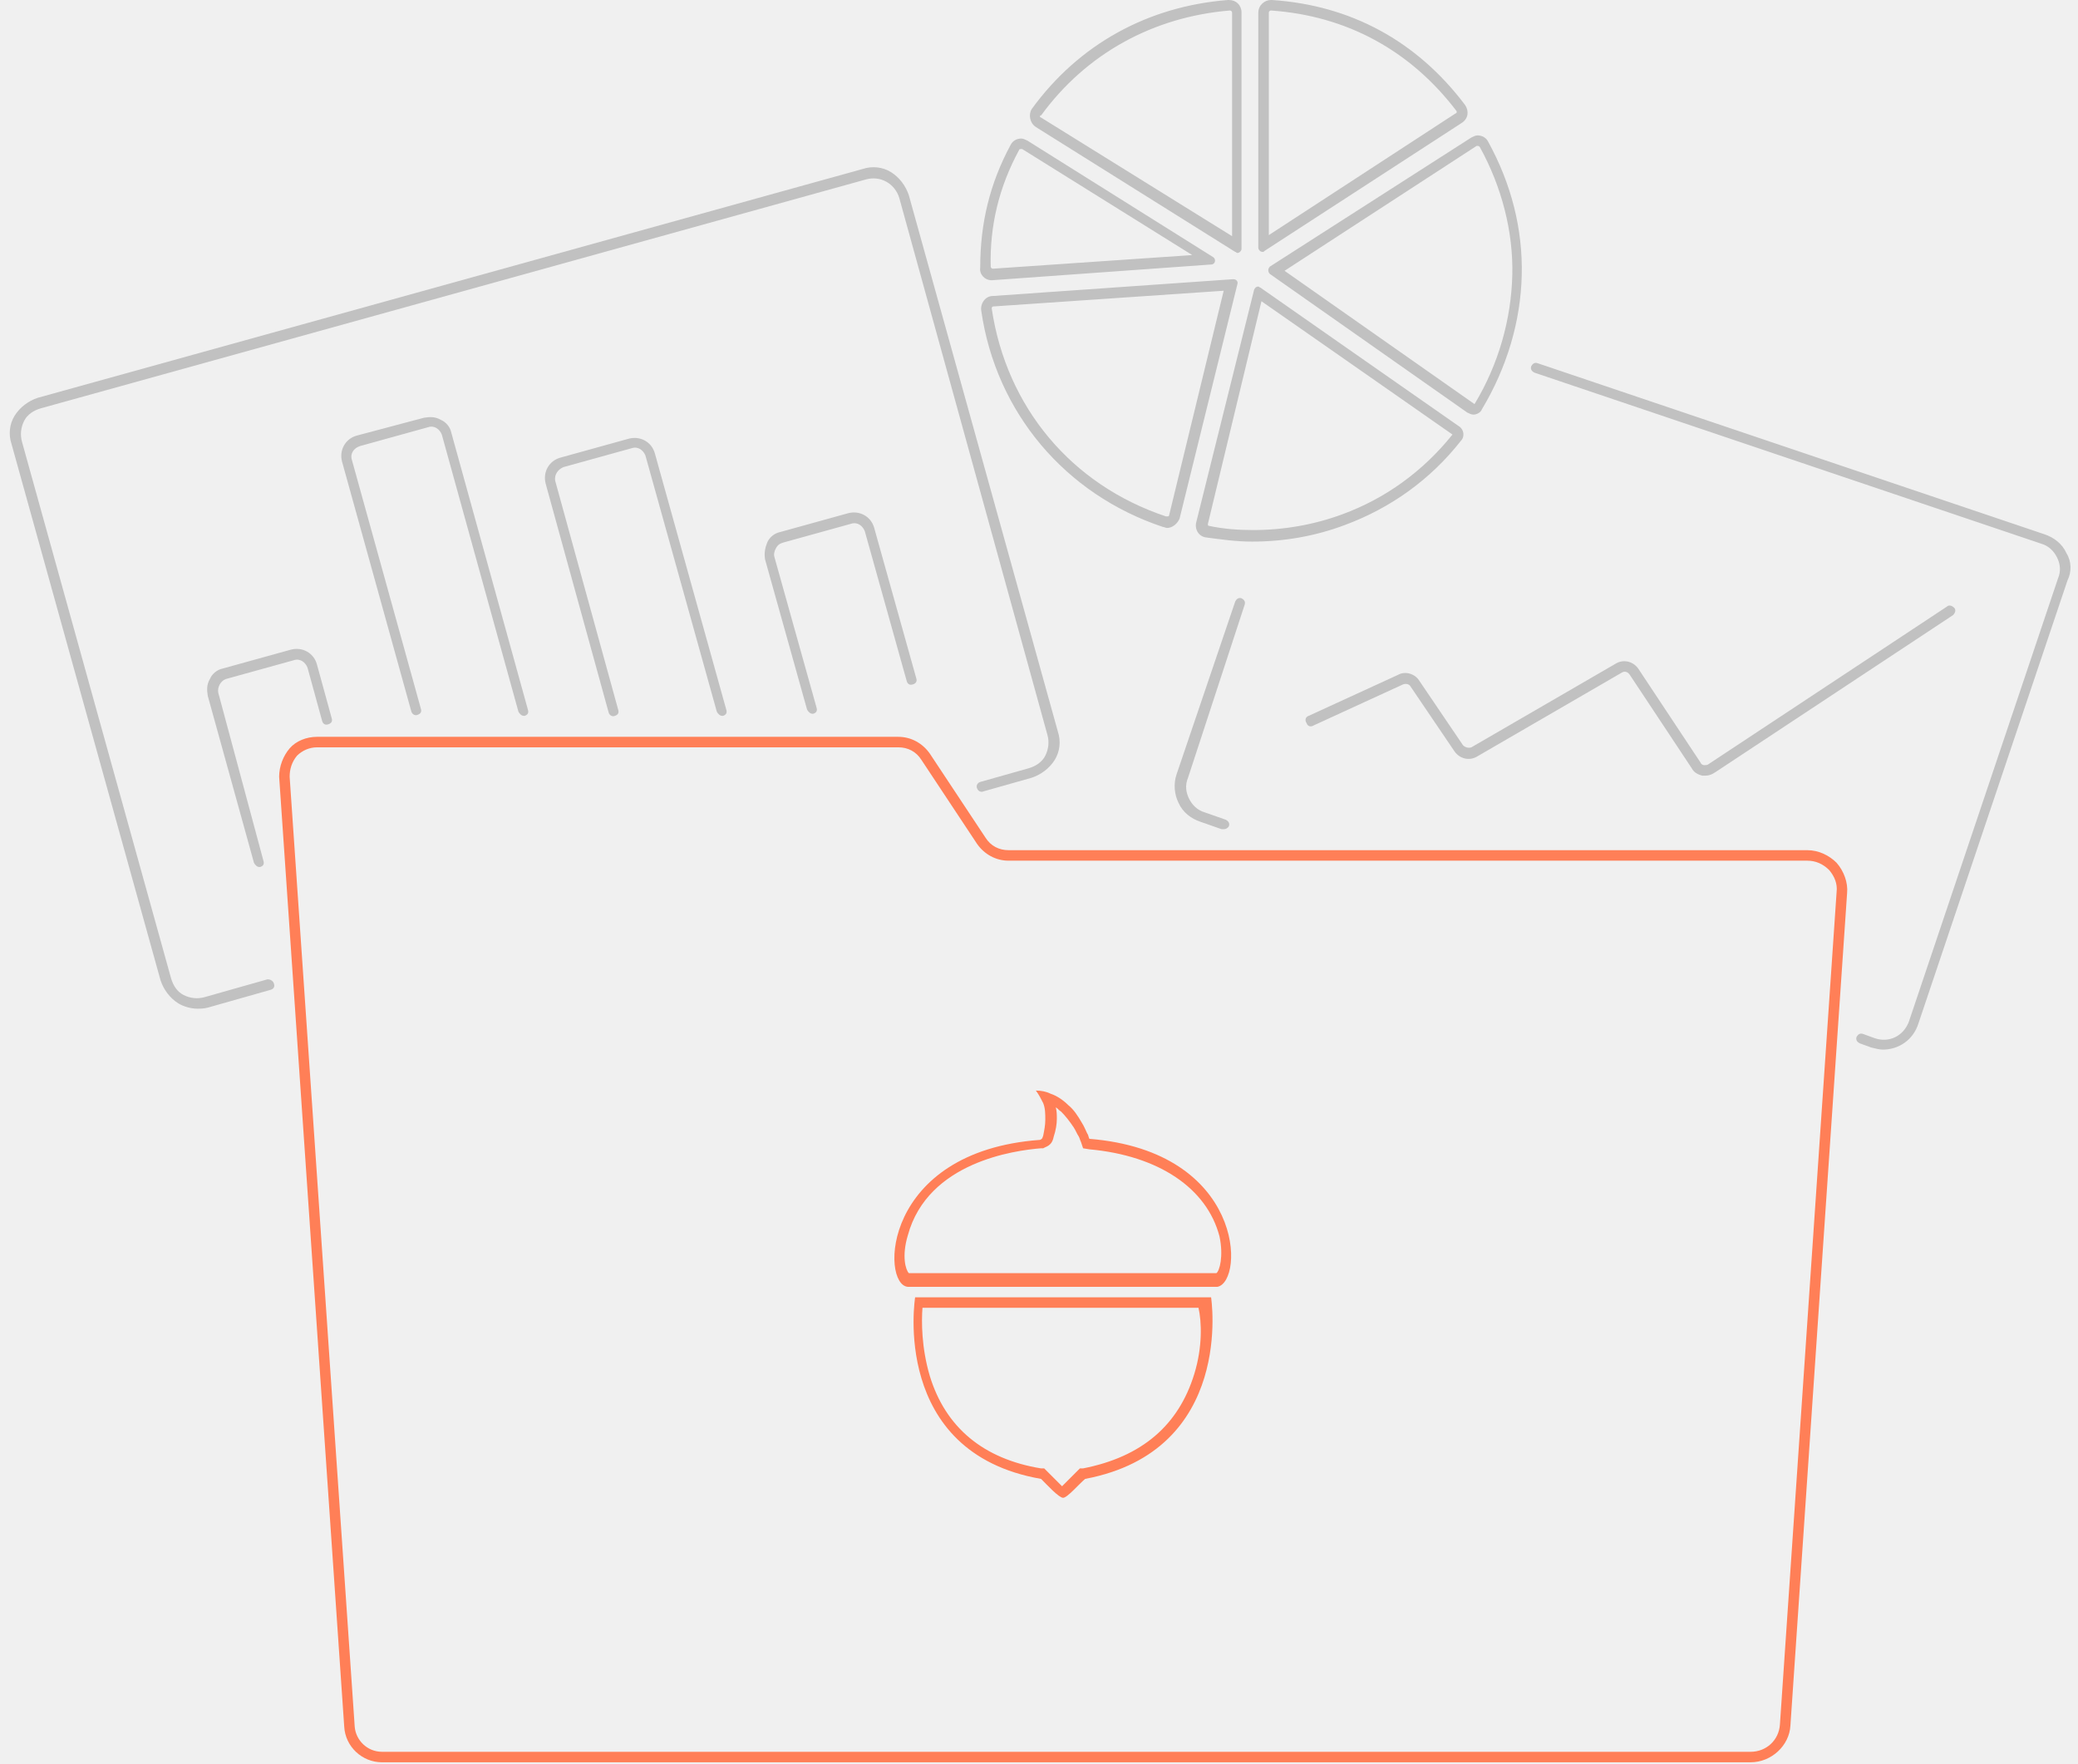
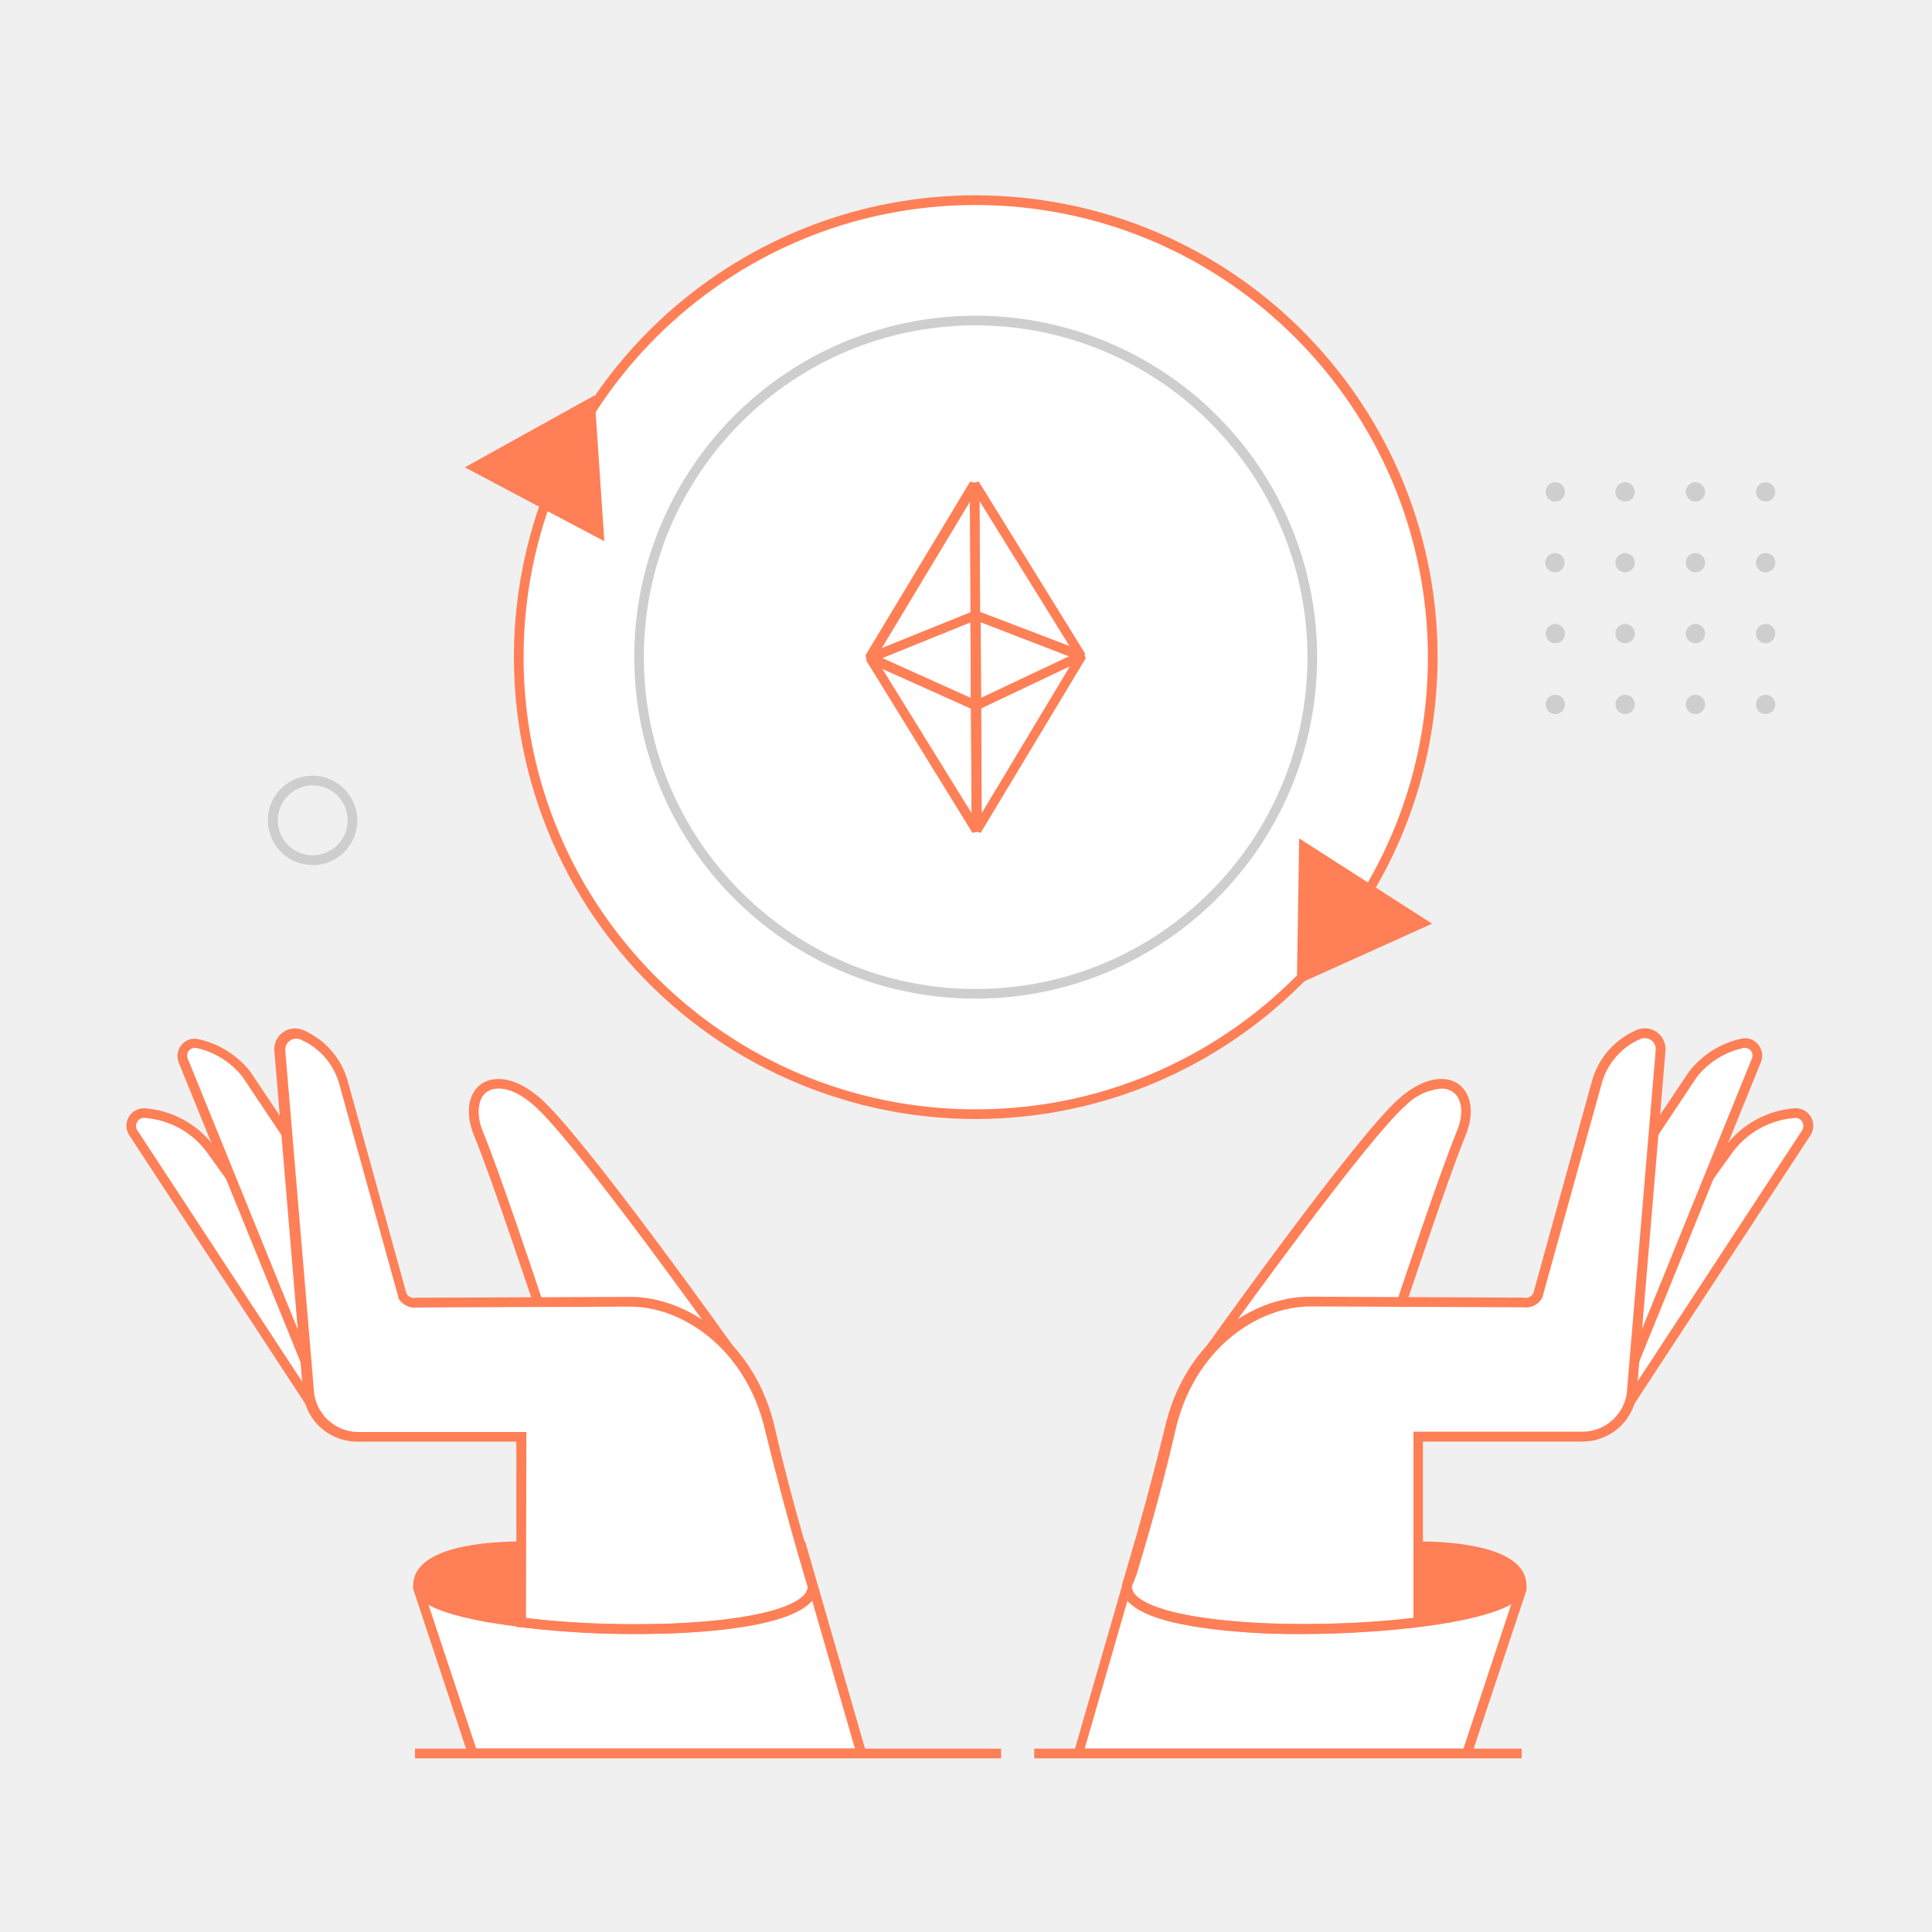
- <svg xmlns="http://www.w3.org/2000/svg" width="198" height="168" viewBox="0 0 198 168" fill="none">
-   <path fill-rule="evenodd" clip-rule="evenodd" d="M172.198 81h-76.1c-.9 0-1.7-.4-2.2-1.2l-5.3-8c-.7-1-1.8-1.6-3-1.6h-55.4c-1 0-2 .4-2.6 1.1-.6.7-1 1.7-1 2.7l6.2 90.5c.1 1.9 1.7 3.4 3.6 3.4h130.4c2 0 3.7-1.6 3.8-3.5l5.4-79.3c.1-1-.3-2.1-1-2.9-.7-.7-1.7-1.2-2.8-1.2zm-2.6 83.3c-.1 1.5-1.3 2.6-2.8 2.6h-130.4c-1.4 0-2.5-1.1-2.6-2.4l-6.2-90.5c0-.7.2-1.4.7-2 .5-.5 1.2-.8 1.9-.8h55.4c.9 0 1.7.4 2.2 1.2l5.3 8c.7 1 1.8 1.6 3 1.6h76.1c.8 0 1.5.3 2.1.9.5.6.8 1.3.7 2.1l-5.4 79.3z" fill="#FF7F57" />
-   <path fill-rule="evenodd" clip-rule="evenodd" d="M139.399 71l-4.2-6.2c-.4-.6-1.3-.9-2-.5l-8.5 3.9c-.3.1-.4.4-.2.7.1.3.4.4.7.2l8.5-3.9c.3-.1.6 0 .7.2l4.2 6.2c.5.7 1.4.9 2.1.5l13.8-8c.3-.2.6-.1.8.2l5.9 8.9c.2.4.6.6 1 .7h.3c.3 0 .6-.1.9-.3l22.7-15c.2-.2.3-.5.1-.7-.2-.2-.5-.3-.7-.1l-22.7 15c-.1.1-.3.1-.4.1-.2 0-.3-.1-.4-.3l-5.9-8.9c-.5-.7-1.4-.9-2.1-.5l-13.8 8c-.3.1-.6 0-.8-.2z" fill="#C1C1C1" />
-   <path fill-rule="evenodd" clip-rule="evenodd" d="M103.8 108.5c-.1-.2-.1-.4-.2-.5-.2-.4-.3-.7-.5-1-.4-.7-.8-1.3-1.3-1.7-.5-.5-1.1-.9-1.7-1.1-.4-.2-.9-.3-1.4-.3.3.4.5.8.7 1.2.2.5.2 1 .2 1.6 0 .5-.1 1-.2 1.5-.1.3-.1.3-.3.4-15.1 1.1-15.2 13.8-12.6 14H116c2.6-.5 2.6-12.9-12.2-14.1zm12.1 12.8H86.6c-.3-.3-.7-1.6-.1-3.6 1.9-7 10.2-8.1 12.7-8.3h.2l.2-.1c.5-.2.7-.5.8-1 .2-.6.3-1.2.3-1.7 0-.4 0-.7-.1-1.1.2.1.3.3.5.4.4.4.8.9 1.2 1.5.2.3.3.6.5.9.1.2.1.3.2.5l.2.6.6.1c6.6.6 11.2 3.7 12.4 8.3.4 1.9 0 3.3-.3 3.5zm-28.703 2.3s-2.4 14.8 12 17.3c.6.6 1.7 1.8 2.1 1.8.4 0 1.5-1.3 2.1-1.8 14.3-2.7 12-17.3 12-17.3h-28.2zm26.6 7.3c-1.5 4.9-5 7.9-10.6 9h-.3l-.2.2-.8.8-.7.7-.7-.7-.8-.8-.2-.2h-.3c-5.5-.9-9.1-3.9-10.6-8.8-.8-2.7-.8-5.2-.7-6.5h26.3c.3 1.3.4 3.7-.4 6.3z" fill="#FF7F57" />
-   <path fill-rule="evenodd" clip-rule="evenodd" d="M118.6 57.6c.1-.3-.1-.5-.3-.6-.3-.1-.5.1-.6.3l-5.6 16.5c-.3.9-.2 1.9.2 2.7.4.9 1.2 1.5 2.1 1.8l2 .7h.2c.2 0 .4-.1.5-.3.1-.3-.1-.5-.3-.6l-2-.7c-.7-.2-1.2-.7-1.5-1.3-.3-.6-.4-1.3-.1-2l5.4-16.5zm78.298-4.9c-.4-.9-1.2-1.5-2.1-1.8l-48.3-16.3c-.3-.1-.5.1-.6.3-.1.3.1.5.3.6l48.3 16.3c.7.2 1.2.7 1.5 1.3.3.6.4 1.3.1 2l-14.2 42.2c-.5 1.4-1.9 2.1-3.3 1.6l-1.1-.4c-.3-.1-.5.1-.6.3-.1.3.1.5.3.6l1.1.4c.4.1.8.2 1.1.2 1.5 0 2.9-.9 3.4-2.5l14.2-42.2c.4-.8.4-1.8-.1-2.6zm-79.001-25.6c.1-.3-.1-.5-.4-.5l-22.9 1.6c-.7 0-1.2.7-1.1 1.4 1.4 9.7 8 17.5 17.3 20.6.1 0 .3.1.4.1.5 0 1-.4 1.2-.9l5.5-22.3zm-6.5 22c0 .1-.1.1-.2.1h-.1c-9-3-15.2-10.4-16.6-19.8v-.1l.1-.1 22-1.5-5.2 21.4zm-12.7-37l19 11.9c.1 0 .1.1.2.1.2 0 .4-.2.4-.4V1.2c0-.7-.5-1.2-1.2-1.2h-.1c-7.6.6-14.2 4.2-18.7 10.4-.3.5-.2 1.3.4 1.7zm.5-1.1c4.3-5.9 10.7-9.4 18-10 .1 0 .2.1.2.2v21.3l-18.2-11.3c-.1 0-.1-.1-.1-.1 0-.1 0-.1.1-.1zM94.5 26.7l20.899-1.5c.4 0 .5-.5.2-.7l-17.7-11.1c-.2-.1-.4-.2-.6-.2-.4 0-.8.2-1 .6-2 3.7-2.9 7.5-2.9 11.7-.1.6.4 1.2 1.1 1.2zm2.6-12.4c0-.1.1-.1.2-.1h.1l16.199 10.1-19 1.3c-.1 0-.2-.1-.2-.2-.1-3.9.8-7.6 2.7-11.1zm17.797 36.9c1.5.2 2.9.4 4.4.4 3 0 6-.5 8.9-1.6 4.3-1.6 8.1-4.3 11-8 .4-.4.3-1.1-.2-1.4l-10.6-7.4-8.3-5.8c-.1 0-.1-.1-.2-.1-.2 0-.3.1-.4.3l-5.5 22.1c-.2.7.2 1.4.9 1.5zm5.3-22.5l7.6 5.3 10.6 7.4c-2.8 3.5-6.4 6.1-10.5 7.6-2.7 1-5.6 1.5-8.5 1.5-1.4 0-2.8-.1-4.2-.4-.1 0-.1-.1-.1-.1v-.1l5.1-21.2zm.801-2.6l18.8 13.2c.2.1.4.2.6.2.3 0 .7-.2.8-.5 2.4-4 3.7-8.4 3.8-12.8.1-4.4-1-8.7-3.2-12.7-.2-.4-.6-.6-1-.6-.2 0-.4.1-.6.2l-19.2 12.3c-.2.2-.2.5 0 .7zm19.7-12.2c0-.1 0-.1 0 0 .2 0 .2 0 .3.1 2.1 3.8 3.2 8.1 3.1 12.2-.1 4.2-1.3 8.5-3.6 12.3l-18.1-12.7 18.3-11.9zm-20.4 10.1c.1 0 .1 0 .2-.1l18.8-12.2c.6-.4.7-1.1.3-1.7-4.6-6.1-10.9-9.5-18.4-10h-.1c-.6 0-1.2.5-1.2 1.2v22.4c0 .2.2.4.4.4zm.6-22.8c0-.1.1-.2.2-.2 7.2.5 13.3 3.8 17.7 9.6v.1s0 .1-.1.1l-17.8 11.6V1.2zm-99.4 63.5l6.5-1.8c.6-.2 1.1.2 1.3.7l1.4 5.1c.1.3.3.4.6.3.3-.1.4-.3.3-.6l-1.4-5.1c-.3-1.1-1.4-1.7-2.5-1.4l-6.5 1.8c-.5.1-1 .5-1.2 1-.3.5-.3 1-.2 1.6l4.4 15.9c.1.2.3.4.5.4h.1c.3-.1.4-.3.3-.6l-4.3-16c-.1-.5.2-1.1.7-1.3zm12.799-22.2l6.5-1.8c.6-.2 1.1.2 1.3.7l7.3 26.4c.1.2.3.4.5.4h.1c.3-.1.4-.3.3-.6l-7.3-26.4c-.1-.5-.5-1-1-1.2-.5-.3-1-.3-1.6-.2l-6.4 1.7c-1.1.3-1.7 1.4-1.4 2.5l6.6 23.8c.1.3.4.4.6.3.3-.1.4-.3.3-.6l-6.6-23.8c-.1-.5.2-1 .8-1.2zm19.402 2l6.5-1.8c.6-.2 1.1.2 1.3.7l6.8 24.4c.1.2.3.4.5.4h.1c.3-.1.4-.3.3-.6l-6.8-24.4c-.3-1.1-1.4-1.7-2.5-1.4l-6.5 1.8c-1.1.3-1.7 1.4-1.4 2.5l6 21.8c.1.3.4.4.6.3.3-.1.4-.3.3-.6l-6-21.8c-.1-.6.3-1.1.8-1.3zm20.9 7.2l6.5-1.8c.6-.2 1.1.2 1.3.7l4 14.3c.1.3.3.4.6.3.3-.1.4-.3.3-.6l-4-14.3c-.3-1.1-1.4-1.7-2.5-1.4l-6.5 1.8c-.5.1-1 .5-1.2 1-.2.5-.3 1-.2 1.6l4 14.3c.1.2.3.4.5.4h.1c.3-.1.4-.3.3-.6l-4-14.3c-.1-.3 0-.6.1-.8.2-.4.4-.5.7-.6z" fill="#C1C1C1" />
-   <path fill-rule="evenodd" clip-rule="evenodd" d="M25.498 93.3l-6 1.7c-.7.2-1.4.1-2-.2-.6-.3-1-.9-1.2-1.6l-14.2-51.1c-.2-.7-.1-1.4.2-2 .3-.6.9-1 1.6-1.2l78.6-21.8c1.4-.4 2.8.4 3.2 1.8l14.1 51.1c.2.7.1 1.4-.2 2-.3.6-.9 1-1.6 1.2l-4.6 1.3c-.3.1-.4.4-.3.6.1.3.4.4.6.3l4.6-1.3c.9-.3 1.7-.9 2.2-1.7.5-.8.6-1.8.3-2.7l-14.2-51.1c-.3-.9-.9-1.7-1.7-2.2-.8-.5-1.8-.6-2.7-.3l-78.6 21.8c-.9.3-1.7.9-2.2 1.7-.5.8-.6 1.8-.3 2.7l14.2 51.1c.3.9.9 1.7 1.7 2.2.5.3 1.2.5 1.8.5.3 0 .6 0 1-.1l6-1.7c.3-.1.4-.3.3-.6-.1-.3-.4-.4-.6-.4z" fill="#C1C1C1" />
+ <svg xmlns="http://www.w3.org/2000/svg" width="200" height="200" viewBox="0 0 200 200" fill="none">
+   <path d="M43.27 164.48l5.66 17h40.24L83 160.09H54c-4.13 0-10.72.72-10.72 4.08l-.01.31z" fill="#fff" />
+   <path d="M89.83 182H48.57l-5.8-17.53v-.32c0-4.14 7.84-4.58 11.22-4.58h29.36L89.83 182zm-40.54-1H88.5l-5.91-20.43H54c-4.72 0-10.22.94-10.22 3.58v.23L49.29 181z" fill="#FF7F57" />
+   <path d="M160.951 51.67c.409 0 .74-.336.74-.75a.745.745 0 0 0-.74-.75.745.745 0 0 0-.74.75c0 .414.331.75.74.75z" fill="#CECECE" />
+   <path d="M161 51.92a1.002 1.002 0 0 1-.981-1.195 1.003 1.003 0 0 1 1.364-.729.997.997 0 0 1 .617.924.998.998 0 0 1-1 1zm0-1.5a.498.498 0 0 0-.469.301.505.505 0 0 0 .102.549.496.496 0 0 0 .546.113.498.498 0 0 0 .311-.463.498.498 0 0 0-.49-.5zm7.23 1.25c.409 0 .74-.336.74-.75a.745.745 0 0 0-.74-.75.746.746 0 0 0-.74.75c0 .414.332.75.74.75z" fill="#CECECE" />
+   <path d="M168.23 51.92a.999.999 0 1 1 0-1.998.999.999 0 0 1 0 1.998zm0-1.5a.5.5 0 1 0 .001 1 .5.5 0 0 0-.001-1zm7.28 1.25c.408 0 .74-.336.74-.75a.746.746 0 0 0-.74-.75.745.745 0 0 0-.74.75c0 .414.331.75.74.75z" fill="#CECECE" />
+   <path d="M175.51 51.92a1.002 1.002 0 0 1-.981-1.195 1.003 1.003 0 0 1 1.363-.729 1 1 0 0 1-.382 1.924zm0-1.5a.5.5 0 1 0-.04.998.5.5 0 0 0 .04-.998zm7.269 1.25c.409 0 .74-.336.74-.75a.745.745 0 0 0-.74-.75.745.745 0 0 0-.74.75c0 .414.331.75.74.75z" fill="#CECECE" />
+   <path d="M182.779 51.92a.999.999 0 1 1 0-1.998.999.999 0 0 1 0 1.998zm0-1.5a.498.498 0 0 0-.501.591.502.502 0 0 0 .39.398.499.499 0 1 0 .111-.99zm-21.828 8.59c.409 0 .74-.336.74-.75a.745.745 0 0 0-.74-.75.745.745 0 0 0-.74.75c0 .414.331.75.74.75z" fill="#CECECE" />
+   <path d="M161 59.25a1 1 0 1 1 0-1.999 1 1 0 0 1 0 1.999zm0-1.49a.497.497 0 0 0-.469.302.505.505 0 0 0 .102.548.496.496 0 0 0 .546.113.498.498 0 0 0 .311-.463.496.496 0 0 0-.14-.353.496.496 0 0 0-.35-.147zm7.23 1.25c.409 0 .74-.336.74-.75a.745.745 0 0 0-.74-.75.746.746 0 0 0-.74.75c0 .414.332.75.74.75z" fill="#CECECE" />
+   <path d="M168.23 59.25a.999.999 0 1 1 0-1.998.999.999 0 0 1 0 1.998zm0-1.49a.5.5 0 1 0 .001 1 .5.5 0 0 0-.001-1zm7.28 1.25c.408 0 .74-.336.74-.75a.746.746 0 0 0-.74-.75.745.745 0 0 0-.74.75c0 .414.331.75.74.75z" fill="#CECECE" />
+   <path d="M175.51 59.25a1.002 1.002 0 0 1-.981-1.195 1.002 1.002 0 0 1 1.363-.729 1 1 0 0 1-.382 1.924zm0-1.49a.5.5 0 1 0 .48.5.486.486 0 0 0-.137-.35.49.49 0 0 0-.343-.15zm7.269 1.25c.409 0 .74-.336.74-.75a.745.745 0 0 0-.74-.75.745.745 0 0 0-.74.75c0 .414.331.75.74.75z" fill="#CECECE" />
+   <path d="M182.779 59.25a1.001 1.001 0 1 1 .001-2.002 1.001 1.001 0 0 1-.001 2.002zm0-1.49a.497.497 0 0 0-.501.591.502.502 0 0 0 .39.398.498.498 0 0 0 .601-.489.478.478 0 0 0-.14-.353.485.485 0 0 0-.35-.147zm-21.828 8.58c.409 0 .74-.336.74-.75a.745.745 0 0 0-.74-.75.745.745 0 0 0-.74.75c0 .414.331.75.74.75z" fill="#CECECE" />
+   <path d="M161 66.59a1.002 1.002 0 0 1-.981-1.195 1.003 1.003 0 0 1 1.364-.729.997.997 0 0 1 .617.924.998.998 0 0 1-1 1zm0-1.5a.5.5 0 1 0 .02 1 .5.5 0 0 0-.02-1zm7.23 1.25c.409 0 .74-.336.74-.75a.745.745 0 0 0-.74-.75.746.746 0 0 0-.74.75c0 .414.332.75.74.75z" fill="#CECECE" />
+   <path d="M168.23 66.59a.999.999 0 1 1 0-1.998.999.999 0 0 1 0 1.998zm0-1.5a.502.502 0 0 0-.189.962.484.484 0 0 0 .639-.272.473.473 0 0 0 .03-.19.484.484 0 0 0-.293-.46.49.49 0 0 0-.187-.04zm7.28 1.25c.408 0 .74-.336.74-.75a.746.746 0 0 0-.74-.75.745.745 0 0 0-.74.75c0 .414.331.75.74.75z" fill="#CECECE" />
+   <path d="M175.51 66.59a1.002 1.002 0 0 1-.981-1.195 1.003 1.003 0 0 1 1.363-.729 1 1 0 0 1-.382 1.924zm0-1.5a.499.499 0 0 0-.49.5.49.49 0 1 0 .49-.5zm7.269 1.25c.409 0 .74-.336.74-.75a.745.745 0 0 0-.74-.75.745.745 0 0 0-.74.75c0 .414.331.75.74.75z" fill="#CECECE" />
+   <path d="M182.779 66.59a.999.999 0 1 1 0-1.998.999.999 0 0 1 0 1.998zm0-1.5a.498.498 0 0 0-.48.5.5.5 0 1 0 .48-.5zm-21.828 8.59c.409 0 .74-.336.74-.75a.745.745 0 0 0-.74-.75.745.745 0 0 0-.74.75c0 .414.331.75.74.75z" fill="#CECECE" />
+   <path d="M161 73.92a.999.999 0 1 1 0-1.998.999.999 0 0 1 0 1.998zm0-1.49a.498.498 0 0 0-.469.302.504.504 0 0 0 .102.548.496.496 0 0 0 .546.113.498.498 0 0 0 .311-.463.496.496 0 0 0-.14-.353.493.493 0 0 0-.35-.147zm7.23 1.25c.409 0 .74-.336.74-.75a.745.745 0 0 0-.74-.75.746.746 0 0 0-.74.75c0 .414.332.75.74.75z" fill="#CECECE" />
+   <path d="M168.23 73.92a.999.999 0 1 1 0-1.998.999.999 0 0 1 0 1.998zm0-1.49a.5.5 0 1 0 .001 1 .5.5 0 0 0-.001-1zm7.28 1.25c.408 0 .74-.336.74-.75a.746.746 0 0 0-.74-.75.745.745 0 0 0-.74.75c0 .414.331.75.74.75z" fill="#CECECE" />
+   <path d="M175.51 73.92a1.002 1.002 0 0 1-.981-1.195 1.003 1.003 0 0 1 1.363-.729 1 1 0 0 1-.382 1.924zm0-1.49a.5.5 0 1 0 .48.5.486.486 0 0 0-.137-.35.49.49 0 0 0-.343-.15zm7.269 1.25c.409 0 .74-.336.74-.75a.745.745 0 0 0-.74-.75.745.745 0 0 0-.74.75c0 .414.331.75.74.75z" fill="#CECECE" />
+   <path d="M182.779 73.92a1 1 0 1 1 0-2.001 1 1 0 0 1 0 2zm0-1.49a.498.498 0 0 0-.501.591.502.502 0 0 0 .39.398.499.499 0 0 0 .601-.49.478.478 0 0 0-.14-.352.482.482 0 0 0-.35-.147z" fill="#CECECE" />
+   <path d="M100.99 115.34c26.14 0 47.33-21.182 47.33-47.31 0-26.129-21.19-47.31-47.33-47.31-26.14 0-47.33 21.181-47.33 47.31 0 26.128 21.19 47.31 47.33 47.31z" fill="#fff" />
+   <path d="M100.999 115.84a47.812 47.812 0 0 1-46.882-57.133A47.81 47.81 0 0 1 148.819 68a47.878 47.878 0 0 1-47.82 47.84zm0-94.62A46.81 46.81 0 1 0 147.819 68a46.878 46.878 0 0 0-46.82-46.78z" fill="#FF7F57" />
+   <path d="M101 103.38a35.351 35.351 0 0 1-6.914-70.017 35.347 35.347 0 0 1 36.292 15.005A35.35 35.35 0 0 1 136.35 68 35.39 35.39 0 0 1 101 103.38zm0-69.7A34.35 34.35 0 1 0 135.35 68 34.386 34.386 0 0 0 101 33.68z" fill="#CECECE" />
+   <path d="M55.67 134.77s-4.29-12.94-6.13-17.41c-1.84-4.47 1.56-7.21 6.05-3.3s20.58 26.54 20.58 26.54l-20.5-5.83z" fill="#fff" />
+   <path d="M77.4 141.47l-22.12-6.29-.08-.25c-.05-.13-4.31-13-6.13-17.38-.92-2.25-.64-4.34.73-5.32 1.18-.85 3.41-.91 6.12 1.45 4.49 3.91 20 25.7 20.66 26.63l.82 1.16zm-21.34-7.11l18.87 5.36c-3.35-4.67-15.85-22-19.66-25.29-2.28-2-4-2-4.89-1.39-.89.61-1.13 2.33-.38 4.13 1.69 4.09 5.45 15.36 6.06 17.19z" fill="#FF7F57" />
+   <path d="M30.84 131.5l-9.12-12.63a9.41 9.41 0 0 0-6.72-3.64 1.336 1.336 0 0 0-1.184.649 1.333 1.333 0 0 0-.006 1.351l18.3 27.91-1.27-13.64z" fill="#fff" />
+   <path d="M32.8 147.14l-19.4-29.59a1.807 1.807 0 0 1 .633-2.601 1.81 1.81 0 0 1 .967-.219 9.852 9.852 0 0 1 7.09 3.84l9.2 12.75 1.51 15.82zm-17.9-31.42a.799.799 0 0 0-.69.4.821.821 0 0 0 0 .88l17.2 26.23-1.08-11.55-9-12.52a8.811 8.811 0 0 0-6.33-3.43l-.1-.01z" fill="#FF7F57" />
+   <path d="M29.74 117.57a.2.2 0 0 0 0-.11l-4.19-6.25a8.906 8.906 0 0 0-5.1-3.21 1.309 1.309 0 0 0-1.247.451 1.297 1.297 0 0 0-.204 1.309l12.67 31.18-1.93-23.37z" fill="#fff" />
+   <path d="M32.39 144.14L18.5 110a1.808 1.808 0 0 1 .3-1.84 1.727 1.727 0 0 1 1.72-.59 9.38 9.38 0 0 1 5.4 3.38l4.2 6.29c.07.1.112.218.12.34l2.15 26.56zm-12.24-35.67a.806.806 0 0 0-.648.362.802.802 0 0 0-.072.738l11.44 28.17-1.62-20.06-4.14-6.2a8.382 8.382 0 0 0-4.8-3l-.16-.01zm83.481 72.55h-60.67v1h60.67v-1zM54 167.77c-6.14-.67-10.72-1.92-10.72-3.6 0-3.36 6.59-4.08 10.72-4.08v7.68zm103.521 13.25h-50.46v1h50.46v-1zm-56.851-94.8l-11-17.85.24-.73 10.92-4.41.68.46.08 22.31-.92.22zm-9.88-17.87l9.79 15.83-.11-19.75-9.68 3.92z" fill="#FF7F57" />
+   <path d="M101.521 86.21l-.93-.25-.13-22.27.68-.47 11 4.2.25.73-10.87 18.06zm0-21.79l.11 19.75 9.61-16-9.72-3.75z" fill="#FF7F57" />
+   <path d="M100.81 73.5l-11-4.94-.22-.71 10.84-18 .93.26.16 22.89-.71.5zm-10-5.62l9.74 4.39-.11-20.39-9.63 16z" fill="#FF7F57" />
+   <path d="M101.231 73.5l-.71-.45-.13-22.95.92-.26 11 17.79-.21.71-10.87 5.16zm.17-21.63l.11 20.39 9.7-4.58-9.81-15.81z" fill="#FF7F57" />
+   <path d="M32.37 89.54A4.621 4.621 0 1 1 35.93 82a4.62 4.62 0 0 1-3.56 7.56v-.02zm0-8.24a3.62 3.62 0 0 0-2.79 5.92 3.63 3.63 0 0 0 5.1.49 3.63 3.63 0 0 0 .49-5.1 3.62 3.62 0 0 0-2.81-1.31h.01z" fill="#CECECE" />
+   <path d="M48.12 48.38l14.44 7.65-1.02-15.1-13.42 7.45zm100.13 47.24l-13.76-8.83-.24 15.14 14-6.31z" fill="#FF7F57" />
+   <path d="M54 168c12.11 1.49 30.17.73 30.17-3.74l-.41-1.37c-1.46-5-2.91-10.2-4-14.82-2-8.68-8.87-13.29-14.52-13.29l-22.06.09a1.394 1.394 0 0 1-1.53-.72l-6.11-22a7.574 7.574 0 0 0-4.32-5 1.657 1.657 0 0 0-1.618.174 1.646 1.646 0 0 0-.682 1.476l3 35.63a5.162 5.162 0 0 0 5.1 4.36H54V168z" fill="#fff" />
+   <path d="M66 169.15c-4.047.007-8.09-.227-12.11-.7h-.44v-19.21H37a5.636 5.636 0 0 1-5.6-4.79l-3-35.66a2.147 2.147 0 0 1 1.916-2.316c.37-.039.743.018 1.084.166a8.085 8.085 0 0 1 4.6 5.28l6.08 22a.917.917 0 0 0 1 .42h.1l22.06-.09c5.91 0 13 4.7 15 13.68.93 4.08 2.26 9.05 3.95 14.79l.43 1.51a2.442 2.442 0 0 1-.93 1.85c-2.51 2.21-10 3.07-17.69 3.07zm-11.55-1.64c11 1.28 25.37.63 28.58-2.2a1.52 1.52 0 0 0 .59-1l-.39-1.3c-1.7-5.75-3-10.75-4-14.84-1.93-8.48-8.52-12.91-14-12.91l-22 .09a1.927 1.927 0 0 1-2-1v-.1l-6.1-22a7.067 7.067 0 0 0-4-4.63 1.147 1.147 0 0 0-1.13.12 1.135 1.135 0 0 0-.47 1l3 35.62a4.65 4.65 0 0 0 4.47 3.88h17.49l-.04 19.27z" fill="#FF7F57" />
+   <path d="M65.87 169.15a91.31 91.31 0 0 1-15.47-1.23c-5.13-.93-7.63-2.16-7.63-3.75h1c0 .71 1.78 1.86 6.81 2.77a90.224 90.224 0 0 0 15.29 1.21c10.46 0 17.77-1.62 17.77-3.94h1c0 4.58-14.37 4.94-18.77 4.94z" fill="#FF7F57" />
+   <path d="M157.519 164.48l-5.66 17h-40.24l6.2-21.43h29c4.13 0 10.72.72 10.72 4.08l-.02.35z" fill="#fff" />
+   <path d="M152.22 182H111l6.48-22.43h29.32c3.38 0 11.22.44 11.22 4.58v.47l-5.8 17.38zm-39.93-1h39.21l5.5-16.6v-.23c0-2.64-5.5-3.58-10.22-3.58h-28.59l-5.9 20.41z" fill="#FF7F57" />
+   <path d="M145.119 134.77s4.29-12.94 6.13-17.41c1.84-4.47-1.56-7.21-6.05-3.3s-20.58 26.54-20.58 26.54l20.5-5.83z" fill="#fff" />
+   <path d="M123.391 141.47l.82-1.16c.66-.93 16.17-22.72 20.66-26.63 2.71-2.36 4.94-2.3 6.12-1.45 1.37 1 1.65 3.07.72 5.32-1.81 4.41-6.07 17.25-6.12 17.38l-.08.25-22.12 6.29zm25.79-28.78a5.906 5.906 0 0 0-3.66 1.74c-3.81 3.33-16.31 20.62-19.67 25.29l18.88-5.36c.61-1.83 4.37-13.1 6.06-17.19.75-1.8.6-3.42-.38-4.13a2.093 2.093 0 0 0-1.23-.35z" fill="#FF7F57" />
+   <path d="M170 131.5l9.12-12.63a9.402 9.402 0 0 1 6.72-3.64 1.334 1.334 0 0 1 1.185.649 1.337 1.337 0 0 1 .005 1.351l-18.3 27.91L170 131.5z" fill="#fff" />
+   <path d="M168 147.14l1.48-15.82 9.2-12.74a9.844 9.844 0 0 1 7.09-3.85 1.815 1.815 0 0 1 1.698.9 1.81 1.81 0 0 1-.068 1.92L168 147.14zm2.45-15.46l-1.08 11.55L186.56 117a.84.84 0 0 0 0-.88.769.769 0 0 0-.75-.39 8.848 8.848 0 0 0-6.36 3.43l-9 12.52z" fill="#FF7F57" />
+   <path d="M171.051 117.57a.205.205 0 0 1 0-.11l4.19-6.25a8.86 8.86 0 0 1 5.1-3.21 1.298 1.298 0 0 1 1.46 1.76l-12.67 31.18 1.92-23.37z" fill="#fff" />
+   <path d="M168.4 144.14l2.15-26.61a.82.82 0 0 1 .11-.34l4.19-6.26a9.398 9.398 0 0 1 5.41-3.41 1.735 1.735 0 0 1 1.73.59 1.81 1.81 0 0 1 .3 1.84l-13.89 34.19zm3.14-26.46l-1.62 20.06 11.44-28.17a.81.81 0 0 0-.13-.82.782.782 0 0 0-.75-.26 8.387 8.387 0 0 0-4.82 3l-4.12 6.19zm-24.739 50.09c6.14-.67 10.72-1.92 10.72-3.6 0-3.36-6.59-4.08-10.72-4.08v7.68z" fill="#FF7F57" />
+   <path d="M146.82 168c-12.11 1.49-30.17.73-30.17-3.74l.41-1.37c1.46-5 2.9-10.2 4-14.82 2-8.68 8.87-13.29 14.52-13.29l22.05.09a1.398 1.398 0 0 0 1.54-.72l6.11-22a7.574 7.574 0 0 1 4.32-5 1.659 1.659 0 0 1 1.618.174 1.655 1.655 0 0 1 .682 1.476l-3 35.63a5.158 5.158 0 0 1-5.1 4.36h-17l.02 19.21z" fill="#fff" />
+   <path d="M134.77 169.15c-7.67 0-15.16-.86-17.69-3.09a2.451 2.451 0 0 1-.93-1.85v-.14l.41-1.37c1.69-5.73 3-10.71 4-14.79 2-9 9.1-13.68 15-13.68l22.16.1a.925.925 0 0 0 1-.42l6.08-22a8.085 8.085 0 0 1 4.61-5.28 2.147 2.147 0 0 1 3 2.15l-3 35.63a5.64 5.64 0 0 1-5.6 4.82H147.3v19.16h-.44c-4.011.492-8.048.746-12.09.76zm-17.62-4.87c.057.398.269.757.59 1 3.21 2.83 17.61 3.49 28.58 2.2v-19.27h17.47a4.654 4.654 0 0 0 4.61-3.94l3-35.59a1.133 1.133 0 0 0-1.019-1.21 1.148 1.148 0 0 0-.581.09 7.047 7.047 0 0 0-2.527 1.859 7.05 7.05 0 0 0-1.473 2.771l-6.14 22.14a1.932 1.932 0 0 1-2 1l-22-.09c-5.51 0-12.1 4.43-14 12.91-.93 4.09-2.26 9.09-4 14.84l-.51 1.29z" fill="#FF7F57" />
+   <path d="M134.921 169.15a65.577 65.577 0 0 1-12.78-1.06c-4-.84-6-2.15-6-3.88h1c0 2.32 7.31 3.94 17.77 3.94 12.45 0 22.1-2.14 22.1-4h1c-.01 3.64-14.16 5-23.09 5z" fill="#FF7F57" />
</svg>
